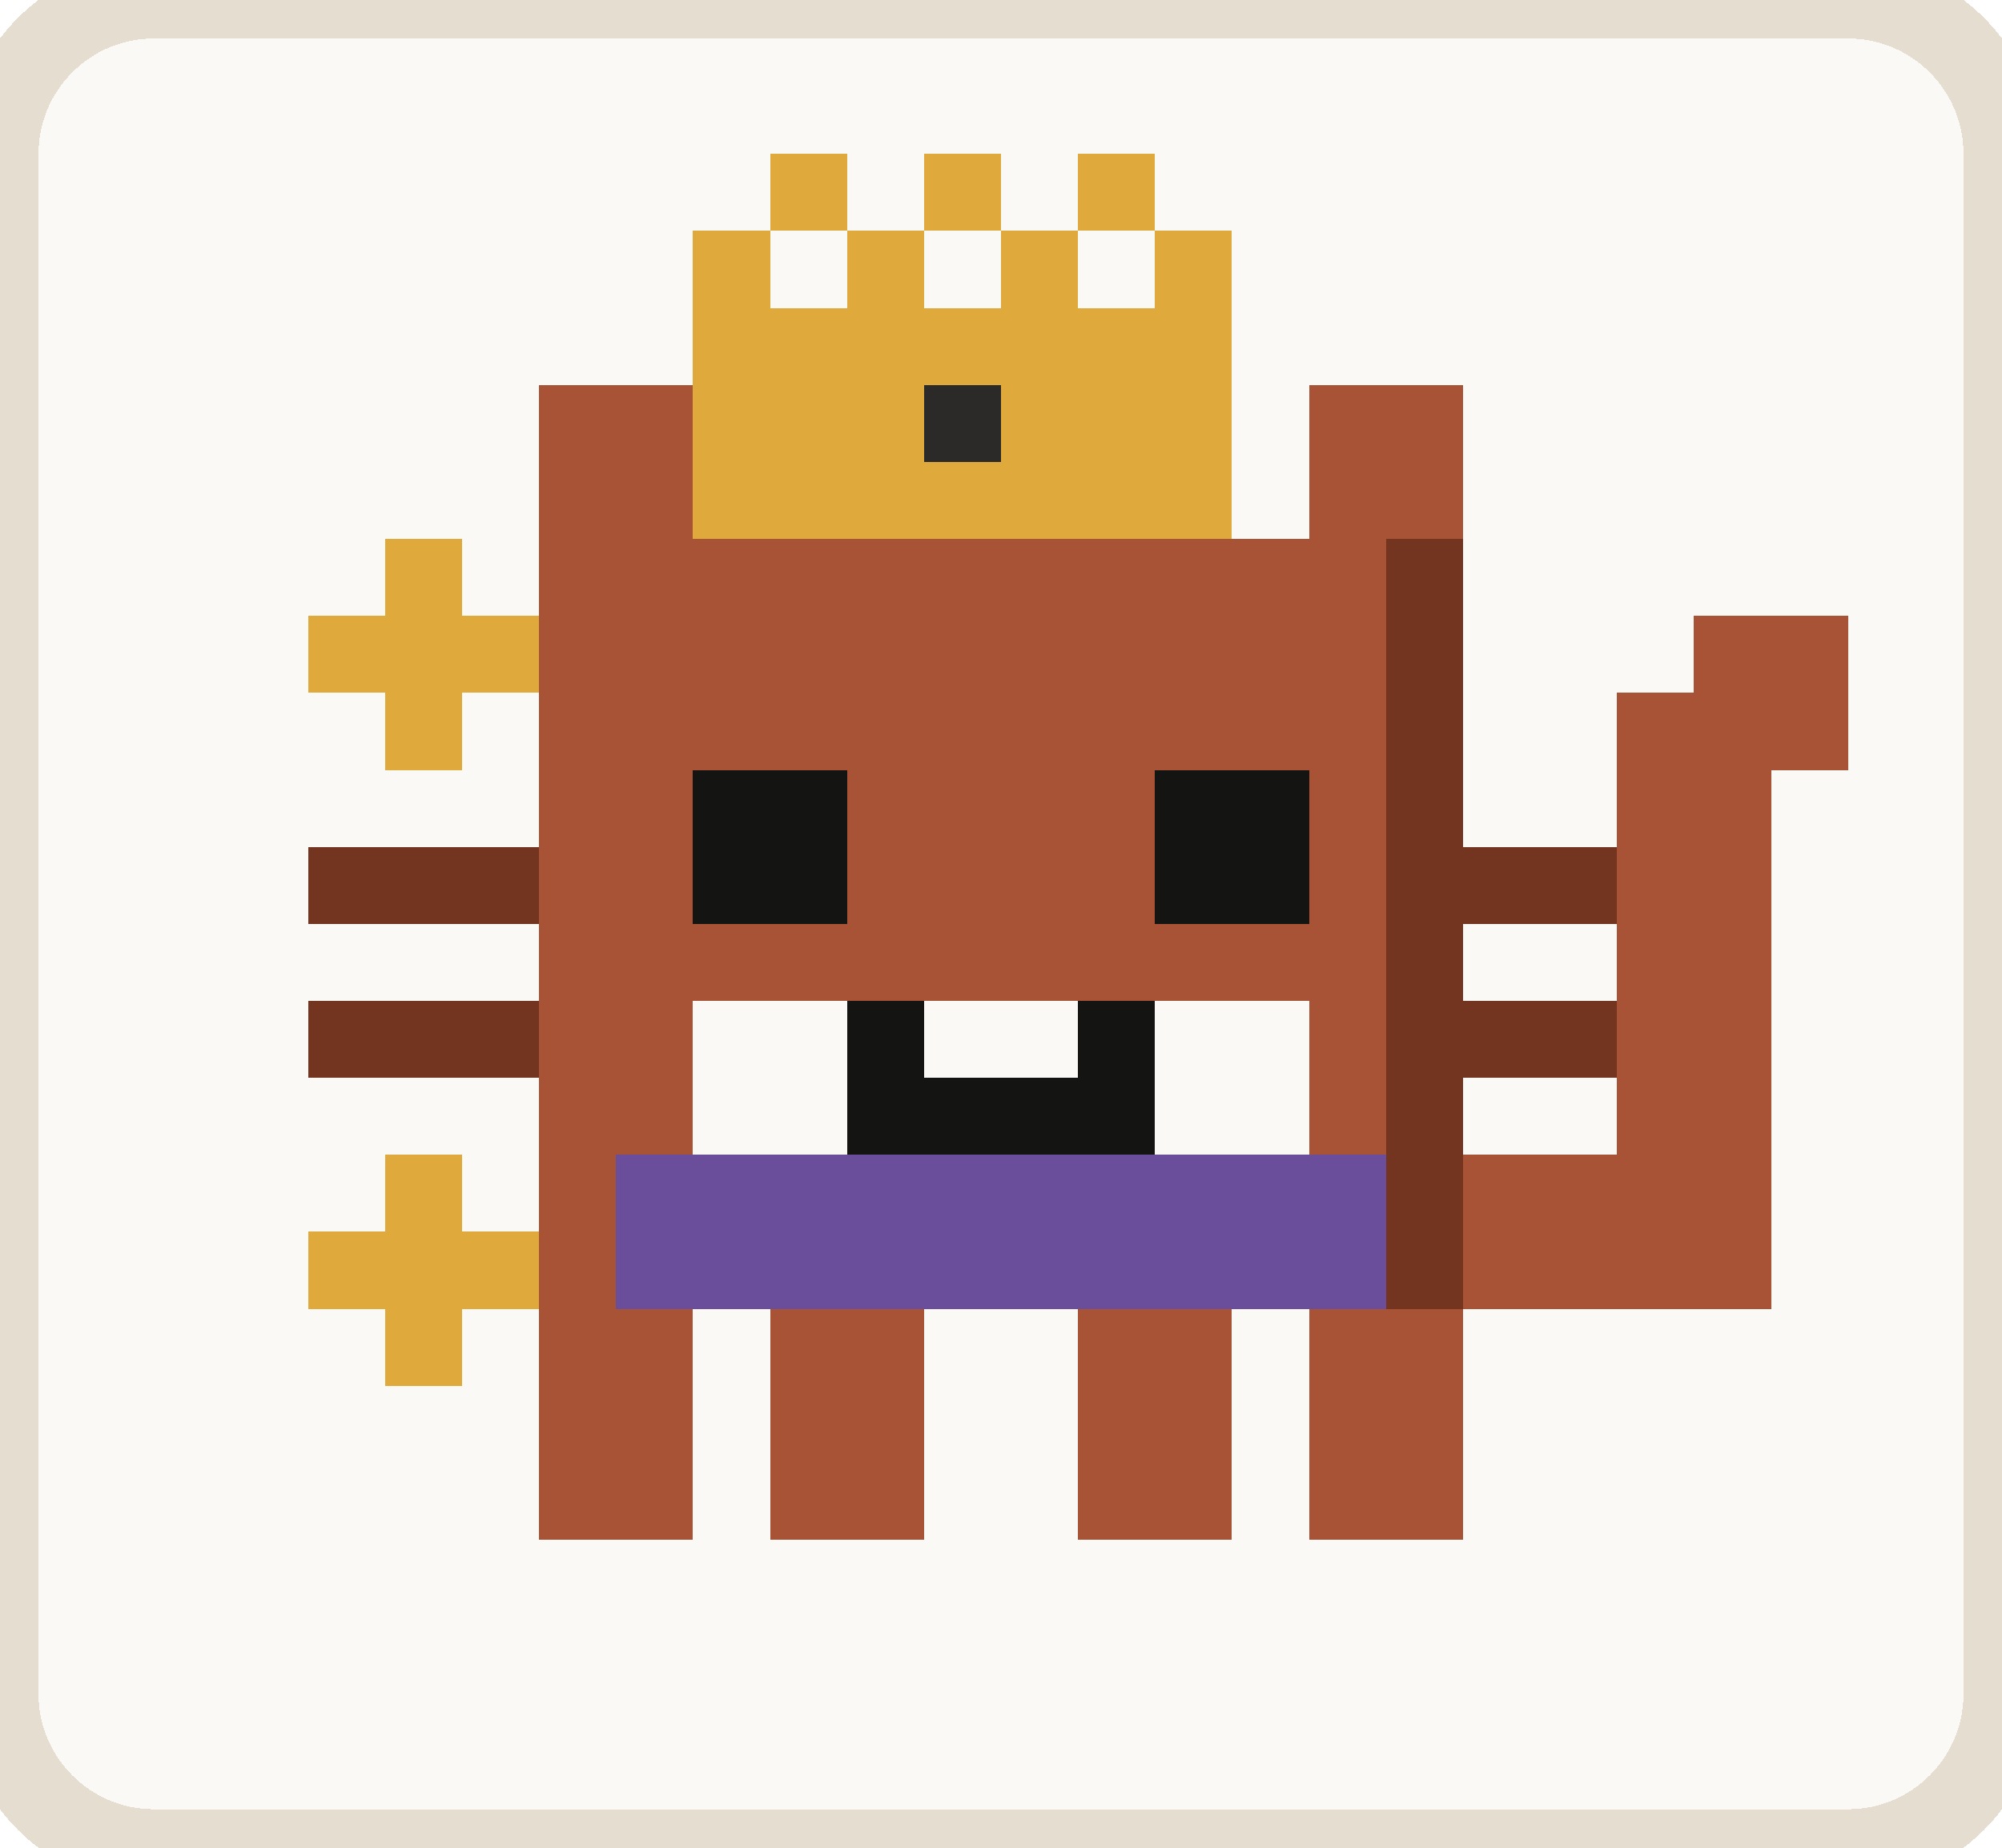
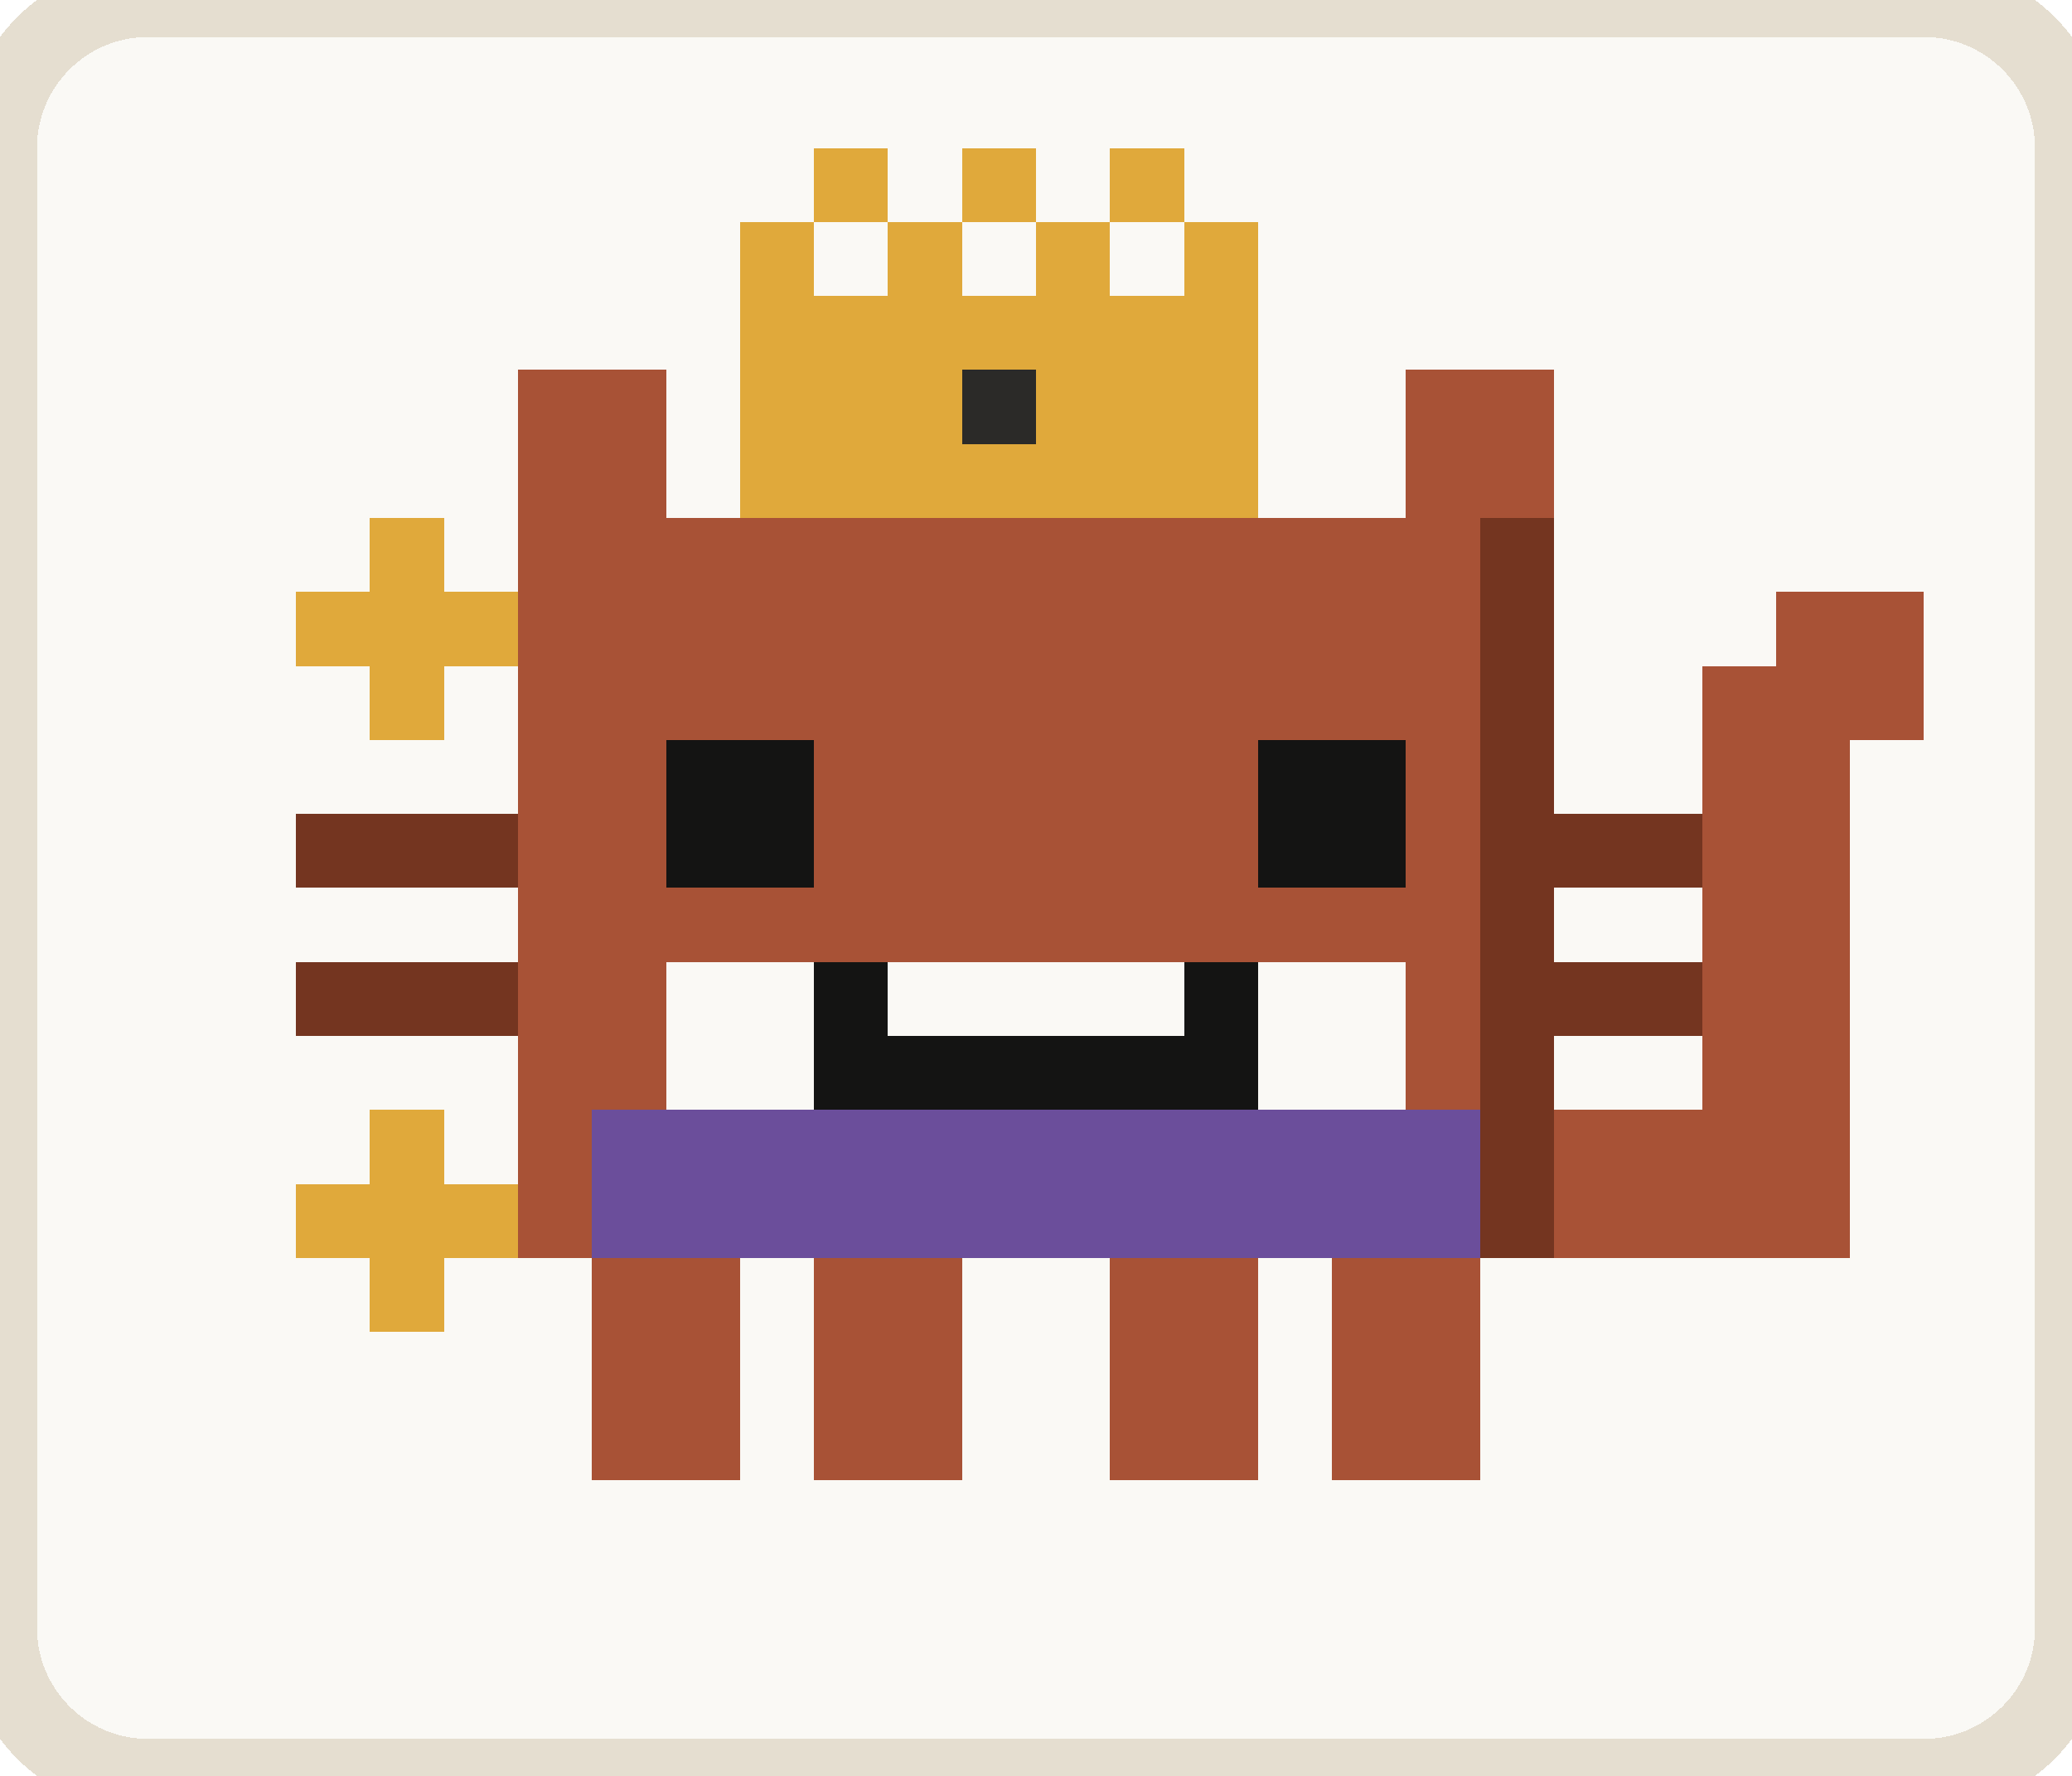
- <svg xmlns="http://www.w3.org/2000/svg" viewBox="0 0 26 24" width="208" height="192" shape-rendering="crispEdges" role="img" aria-label="Кот-опус: Работает всю ночь, к утру всё зелёное">
-   <rect width="26" height="24" rx="2" fill="#FAF9F5" stroke="#E5DED0" />
+ <svg xmlns="http://www.w3.org/2000/svg" viewBox="0 0 28 24" width="224" height="192" shape-rendering="crispEdges" role="img" aria-label="Кот-опус: Работает всю ночь, к утру всё зелёное">
+   <rect width="28" height="24" rx="2" fill="#FAF9F5" stroke="#E5DED0" />
  <g transform="translate(2 2)">
    <g class="cat-tail">
-       <rect x="20" y="6" width="2" height="1" fill="#A85236" />
-       <rect x="19" y="7" width="3" height="1" fill="#A85236" />
-       <rect x="19" y="8" width="2" height="1" fill="#A85236" />
-       <rect x="19" y="9" width="2" height="1" fill="#A85236" />
-       <rect x="19" y="10" width="2" height="1" fill="#A85236" />
-       <rect x="19" y="11" width="2" height="1" fill="#A85236" />
-       <rect x="19" y="12" width="2" height="1" fill="#A85236" />
-       <rect x="17" y="13" width="4" height="1" fill="#A85236" />
-       <rect x="17" y="14" width="4" height="1" fill="#A85236" />
+       <rect x="22" y="6" width="2" height="1" fill="#A85236" />
+       <rect x="21" y="7" width="3" height="1" fill="#A85236" />
+       <rect x="21" y="8" width="2" height="1" fill="#A85236" />
+       <rect x="21" y="9" width="2" height="1" fill="#A85236" />
+       <rect x="21" y="10" width="2" height="1" fill="#A85236" />
+       <rect x="21" y="11" width="2" height="1" fill="#A85236" />
+       <rect x="21" y="12" width="2" height="1" fill="#A85236" />
+       <rect x="19" y="13" width="4" height="1" fill="#A85236" />
+       <rect x="19" y="14" width="4" height="1" fill="#A85236" />
    </g>
    <g class="cat-body">
      <rect x="5" y="3" width="2" height="1" fill="#A85236" />
-       <rect x="15" y="3" width="2" height="1" fill="#A85236" />
+       <rect x="17" y="3" width="2" height="1" fill="#A85236" />
      <rect x="5" y="4" width="2" height="1" fill="#A85236" />
-       <rect x="15" y="4" width="2" height="1" fill="#A85236" />
+       <rect x="17" y="4" width="2" height="1" fill="#A85236" />
      <rect x="3" y="5" width="1" height="1" fill="#E0A93B" />
-       <rect x="5" y="5" width="11" height="1" fill="#A85236" />
-       <rect x="16" y="5" width="1" height="1" fill="#743520" />
+       <rect x="5" y="5" width="13" height="1" fill="#A85236" />
+       <rect x="18" y="5" width="1" height="1" fill="#743520" />
      <rect x="2" y="6" width="3" height="1" fill="#E0A93B" />
-       <rect x="5" y="6" width="11" height="1" fill="#A85236" />
-       <rect x="16" y="6" width="1" height="1" fill="#743520" />
+       <rect x="5" y="6" width="13" height="1" fill="#A85236" />
+       <rect x="18" y="6" width="1" height="1" fill="#743520" />
      <rect x="3" y="7" width="1" height="1" fill="#E0A93B" />
-       <rect x="5" y="7" width="11" height="1" fill="#A85236" />
-       <rect x="16" y="7" width="1" height="1" fill="#743520" />
-       <rect x="5" y="8" width="11" height="1" fill="#A85236" />
-       <rect x="16" y="8" width="1" height="1" fill="#743520" />
+       <rect x="5" y="7" width="13" height="1" fill="#A85236" />
+       <rect x="18" y="7" width="1" height="1" fill="#743520" />
+       <rect x="5" y="8" width="13" height="1" fill="#A85236" />
+       <rect x="18" y="8" width="1" height="1" fill="#743520" />
      <rect x="2" y="9" width="3" height="1" fill="#743520" />
-       <rect x="5" y="9" width="11" height="1" fill="#A85236" />
-       <rect x="16" y="9" width="3" height="1" fill="#743520" />
-       <rect x="5" y="10" width="11" height="1" fill="#A85236" />
-       <rect x="16" y="10" width="1" height="1" fill="#743520" />
+       <rect x="5" y="9" width="13" height="1" fill="#A85236" />
+       <rect x="18" y="9" width="3" height="1" fill="#743520" />
+       <rect x="5" y="10" width="13" height="1" fill="#A85236" />
+       <rect x="18" y="10" width="1" height="1" fill="#743520" />
      <rect x="2" y="11" width="3" height="1" fill="#743520" />
      <rect x="5" y="11" width="2" height="1" fill="#A85236" />
      <rect x="7" y="11" width="2" height="1" fill="#FAF9F5" />
      <rect x="9" y="11" width="1" height="1" fill="#141413" />
-       <rect x="10" y="11" width="2" height="1" fill="#FAF9F5" />
-       <rect x="12" y="11" width="1" height="1" fill="#141413" />
-       <rect x="13" y="11" width="2" height="1" fill="#FAF9F5" />
-       <rect x="15" y="11" width="1" height="1" fill="#A85236" />
-       <rect x="16" y="11" width="3" height="1" fill="#743520" />
+       <rect x="10" y="11" width="4" height="1" fill="#FAF9F5" />
+       <rect x="14" y="11" width="1" height="1" fill="#141413" />
+       <rect x="15" y="11" width="2" height="1" fill="#FAF9F5" />
+       <rect x="17" y="11" width="1" height="1" fill="#A85236" />
+       <rect x="18" y="11" width="3" height="1" fill="#743520" />
      <rect x="5" y="12" width="2" height="1" fill="#A85236" />
      <rect x="7" y="12" width="2" height="1" fill="#FAF9F5" />
-       <rect x="9" y="12" width="4" height="1" fill="#141413" />
-       <rect x="13" y="12" width="2" height="1" fill="#FAF9F5" />
-       <rect x="15" y="12" width="1" height="1" fill="#A85236" />
-       <rect x="16" y="12" width="1" height="1" fill="#743520" />
+       <rect x="9" y="12" width="6" height="1" fill="#141413" />
+       <rect x="15" y="12" width="2" height="1" fill="#FAF9F5" />
+       <rect x="17" y="12" width="1" height="1" fill="#A85236" />
+       <rect x="18" y="12" width="1" height="1" fill="#743520" />
      <rect x="3" y="13" width="1" height="1" fill="#E0A93B" />
      <rect x="5" y="13" width="1" height="1" fill="#A85236" />
-       <rect x="6" y="13" width="10" height="1" fill="#6B4E9B" />
-       <rect x="16" y="13" width="1" height="1" fill="#743520" />
+       <rect x="6" y="13" width="12" height="1" fill="#6B4E9B" />
+       <rect x="18" y="13" width="1" height="1" fill="#743520" />
      <rect x="2" y="14" width="3" height="1" fill="#E0A93B" />
      <rect x="5" y="14" width="1" height="1" fill="#A85236" />
-       <rect x="6" y="14" width="10" height="1" fill="#6B4E9B" />
-       <rect x="16" y="14" width="1" height="1" fill="#743520" />
+       <rect x="6" y="14" width="12" height="1" fill="#6B4E9B" />
+       <rect x="18" y="14" width="1" height="1" fill="#743520" />
      <rect x="3" y="15" width="1" height="1" fill="#E0A93B" />
-       <rect x="5" y="15" width="2" height="1" fill="#A85236" />
-       <rect x="8" y="15" width="2" height="1" fill="#A85236" />
-       <rect x="12" y="15" width="2" height="1" fill="#A85236" />
-       <rect x="15" y="15" width="2" height="1" fill="#A85236" />
-       <rect x="5" y="16" width="2" height="1" fill="#A85236" />
-       <rect x="8" y="16" width="2" height="1" fill="#A85236" />
-       <rect x="12" y="16" width="2" height="1" fill="#A85236" />
-       <rect x="15" y="16" width="2" height="1" fill="#A85236" />
-       <rect x="5" y="17" width="2" height="1" fill="#A85236" />
-       <rect x="8" y="17" width="2" height="1" fill="#A85236" />
-       <rect x="12" y="17" width="2" height="1" fill="#A85236" />
-       <rect x="15" y="17" width="2" height="1" fill="#A85236" />
+       <rect x="6" y="15" width="2" height="1" fill="#A85236" />
+       <rect x="9" y="15" width="2" height="1" fill="#A85236" />
+       <rect x="13" y="15" width="2" height="1" fill="#A85236" />
+       <rect x="16" y="15" width="2" height="1" fill="#A85236" />
+       <rect x="6" y="16" width="2" height="1" fill="#A85236" />
+       <rect x="9" y="16" width="2" height="1" fill="#A85236" />
+       <rect x="13" y="16" width="2" height="1" fill="#A85236" />
+       <rect x="16" y="16" width="2" height="1" fill="#A85236" />
+       <rect x="6" y="17" width="2" height="1" fill="#A85236" />
+       <rect x="9" y="17" width="2" height="1" fill="#A85236" />
+       <rect x="13" y="17" width="2" height="1" fill="#A85236" />
+       <rect x="16" y="17" width="2" height="1" fill="#A85236" />
    </g>
    <g class="cat-eyes">
      <rect x="7" y="8" width="2" height="1" fill="#141413" />
-       <rect x="13" y="8" width="2" height="1" fill="#141413" />
+       <rect x="15" y="8" width="2" height="1" fill="#141413" />
      <rect x="7" y="9" width="2" height="1" fill="#141413" />
-       <rect x="13" y="9" width="2" height="1" fill="#141413" />
+       <rect x="15" y="9" width="2" height="1" fill="#141413" />
    </g>
    <g class="cat-eyes-shut">
      <rect x="7" y="9" width="2" height="1" fill="#141413" />
-       <rect x="13" y="9" width="2" height="1" fill="#141413" />
+       <rect x="15" y="9" width="2" height="1" fill="#141413" />
    </g>
    <g class="cat-hat">
-       <rect x="8" y="0" width="1" height="1" fill="#E0A93B" />
-       <rect x="10" y="0" width="1" height="1" fill="#E0A93B" />
-       <rect x="12" y="0" width="1" height="1" fill="#E0A93B" />
-       <rect x="7" y="1" width="1" height="1" fill="#E0A93B" />
-       <rect x="9" y="1" width="1" height="1" fill="#E0A93B" />
-       <rect x="11" y="1" width="1" height="1" fill="#E0A93B" />
-       <rect x="13" y="1" width="1" height="1" fill="#E0A93B" />
-       <rect x="7" y="2" width="7" height="1" fill="#E0A93B" />
-       <rect x="7" y="3" width="3" height="1" fill="#E0A93B" />
-       <rect x="10" y="3" width="1" height="1" fill="#2B2A28" />
-       <rect x="11" y="3" width="3" height="1" fill="#E0A93B" />
-       <rect x="7" y="4" width="7" height="1" fill="#E0A93B" />
+       <rect x="9" y="0" width="1" height="1" fill="#E0A93B" />
+       <rect x="11" y="0" width="1" height="1" fill="#E0A93B" />
+       <rect x="13" y="0" width="1" height="1" fill="#E0A93B" />
+       <rect x="8" y="1" width="1" height="1" fill="#E0A93B" />
+       <rect x="10" y="1" width="1" height="1" fill="#E0A93B" />
+       <rect x="12" y="1" width="1" height="1" fill="#E0A93B" />
+       <rect x="14" y="1" width="1" height="1" fill="#E0A93B" />
+       <rect x="8" y="2" width="7" height="1" fill="#E0A93B" />
+       <rect x="8" y="3" width="3" height="1" fill="#E0A93B" />
+       <rect x="11" y="3" width="1" height="1" fill="#2B2A28" />
+       <rect x="12" y="3" width="3" height="1" fill="#E0A93B" />
+       <rect x="8" y="4" width="7" height="1" fill="#E0A93B" />
    </g>
  </g>
</svg>
